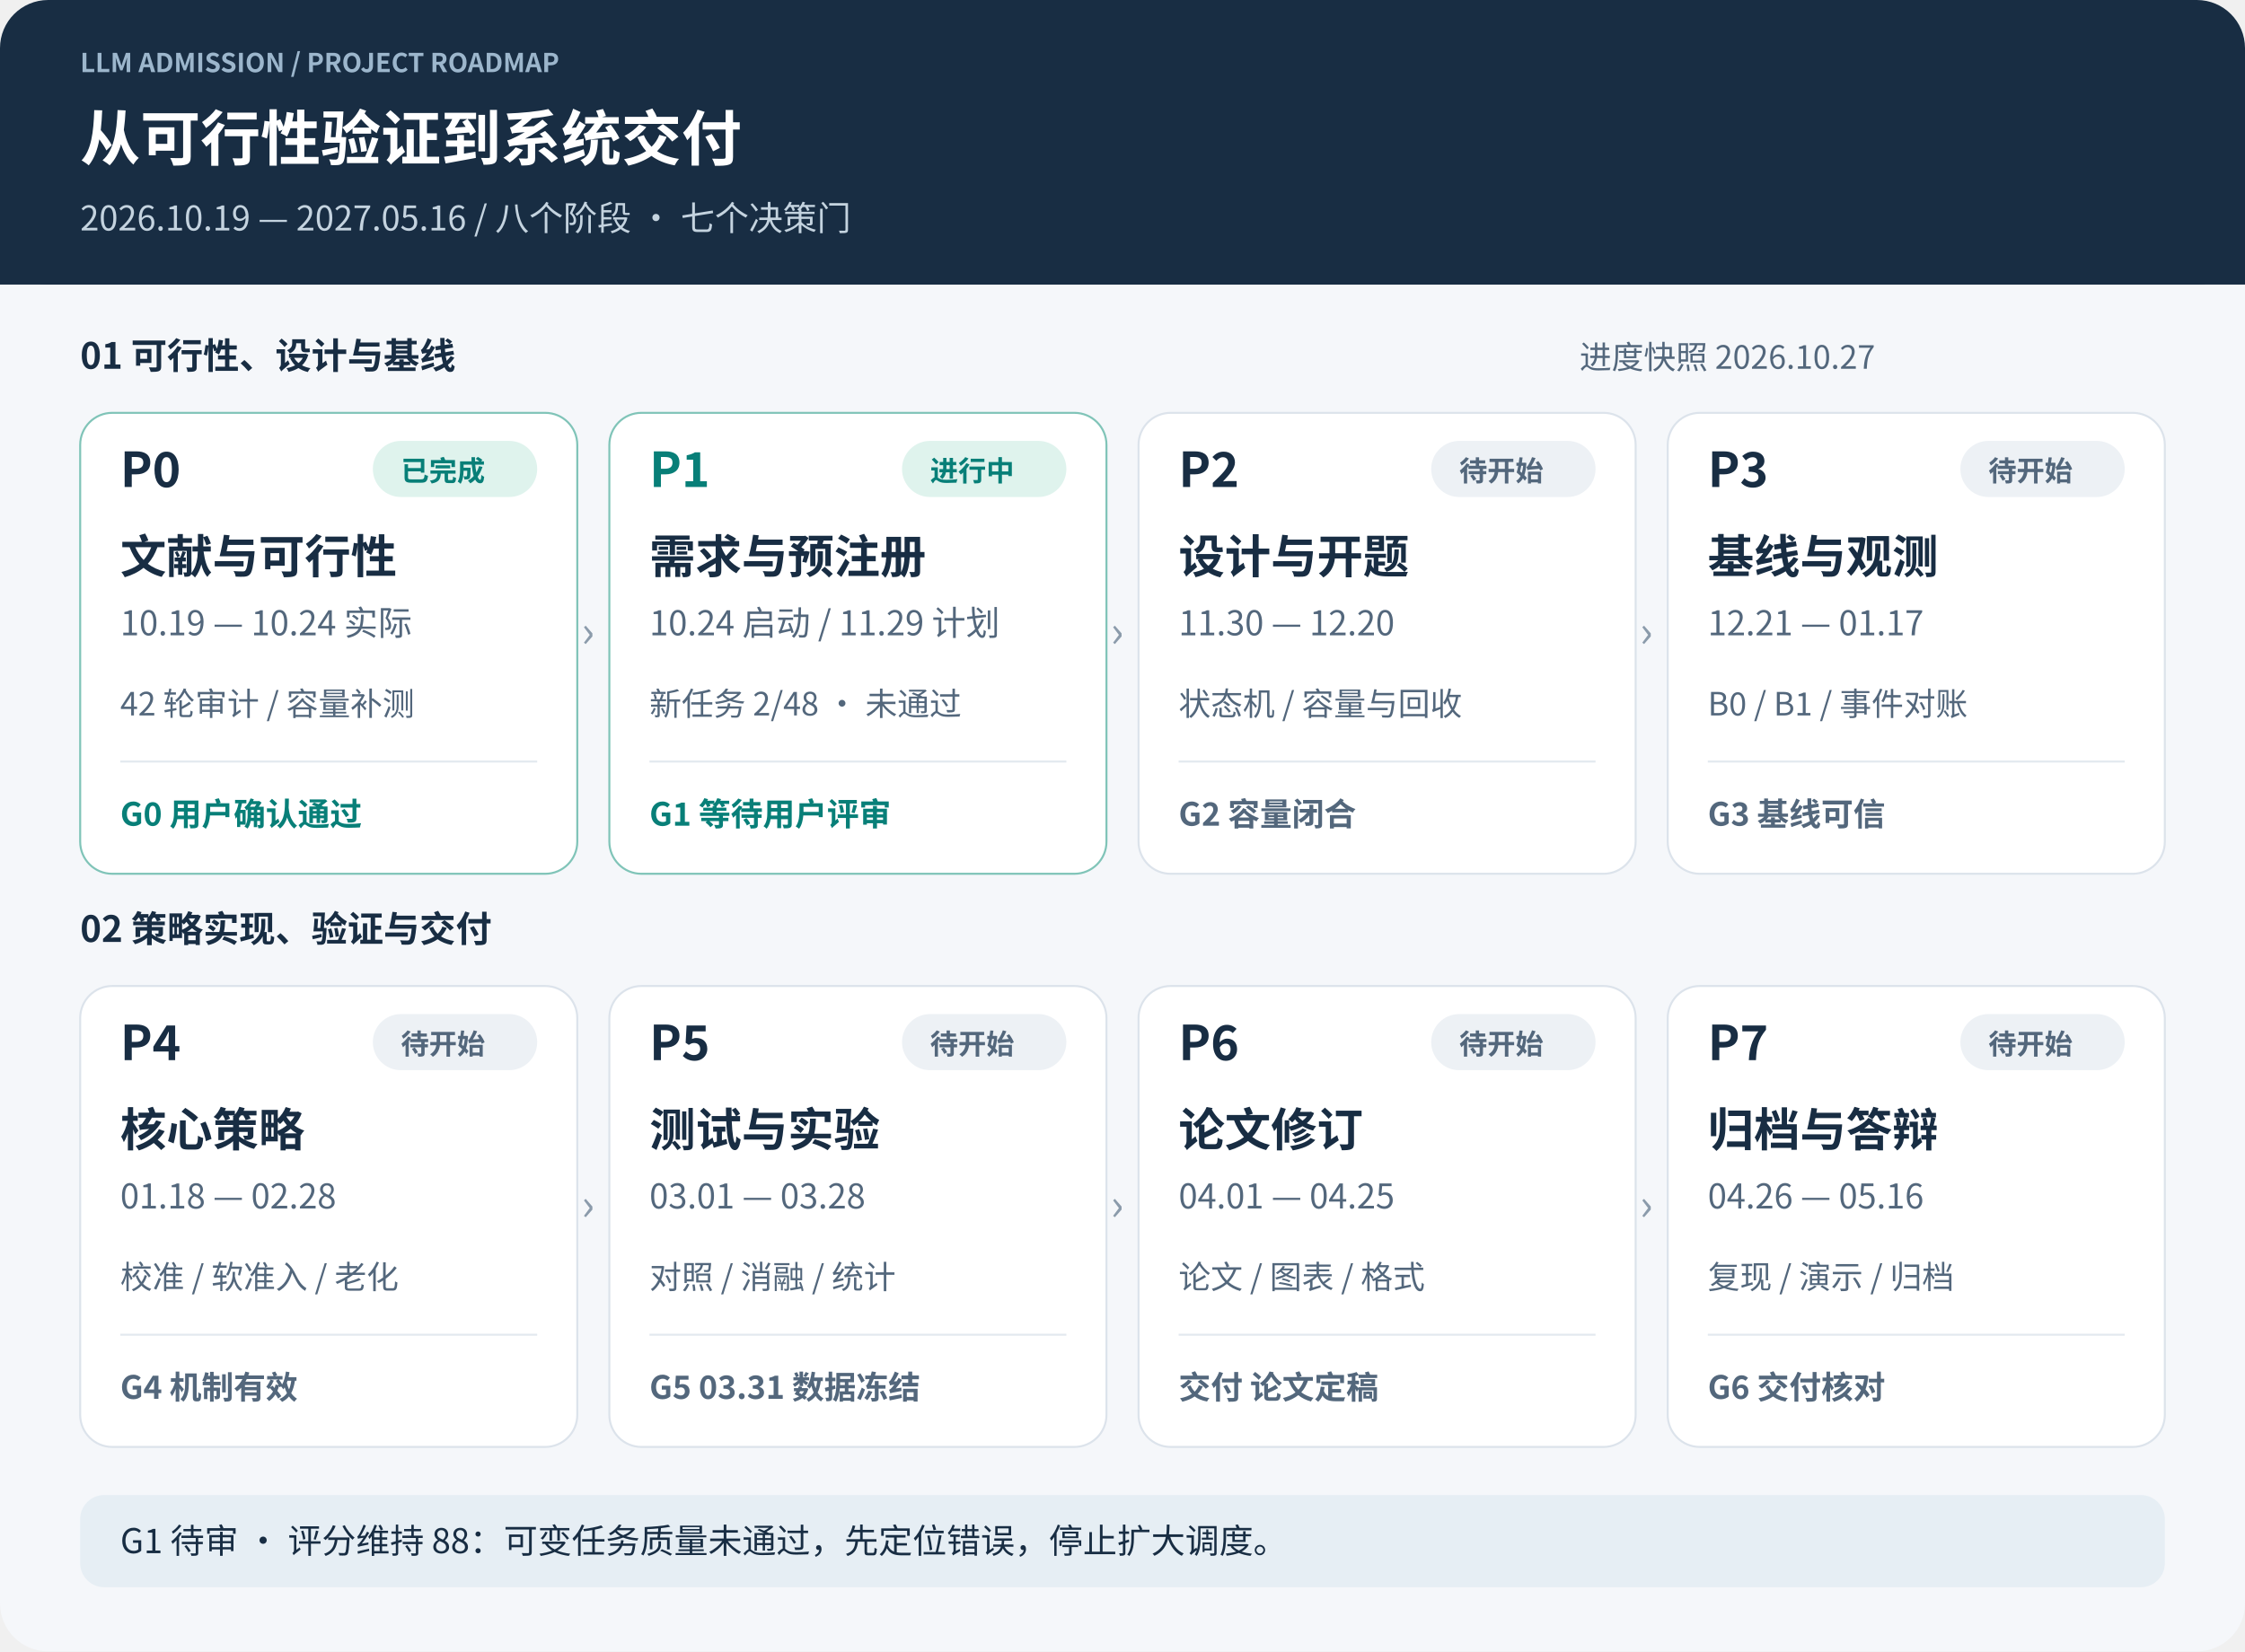
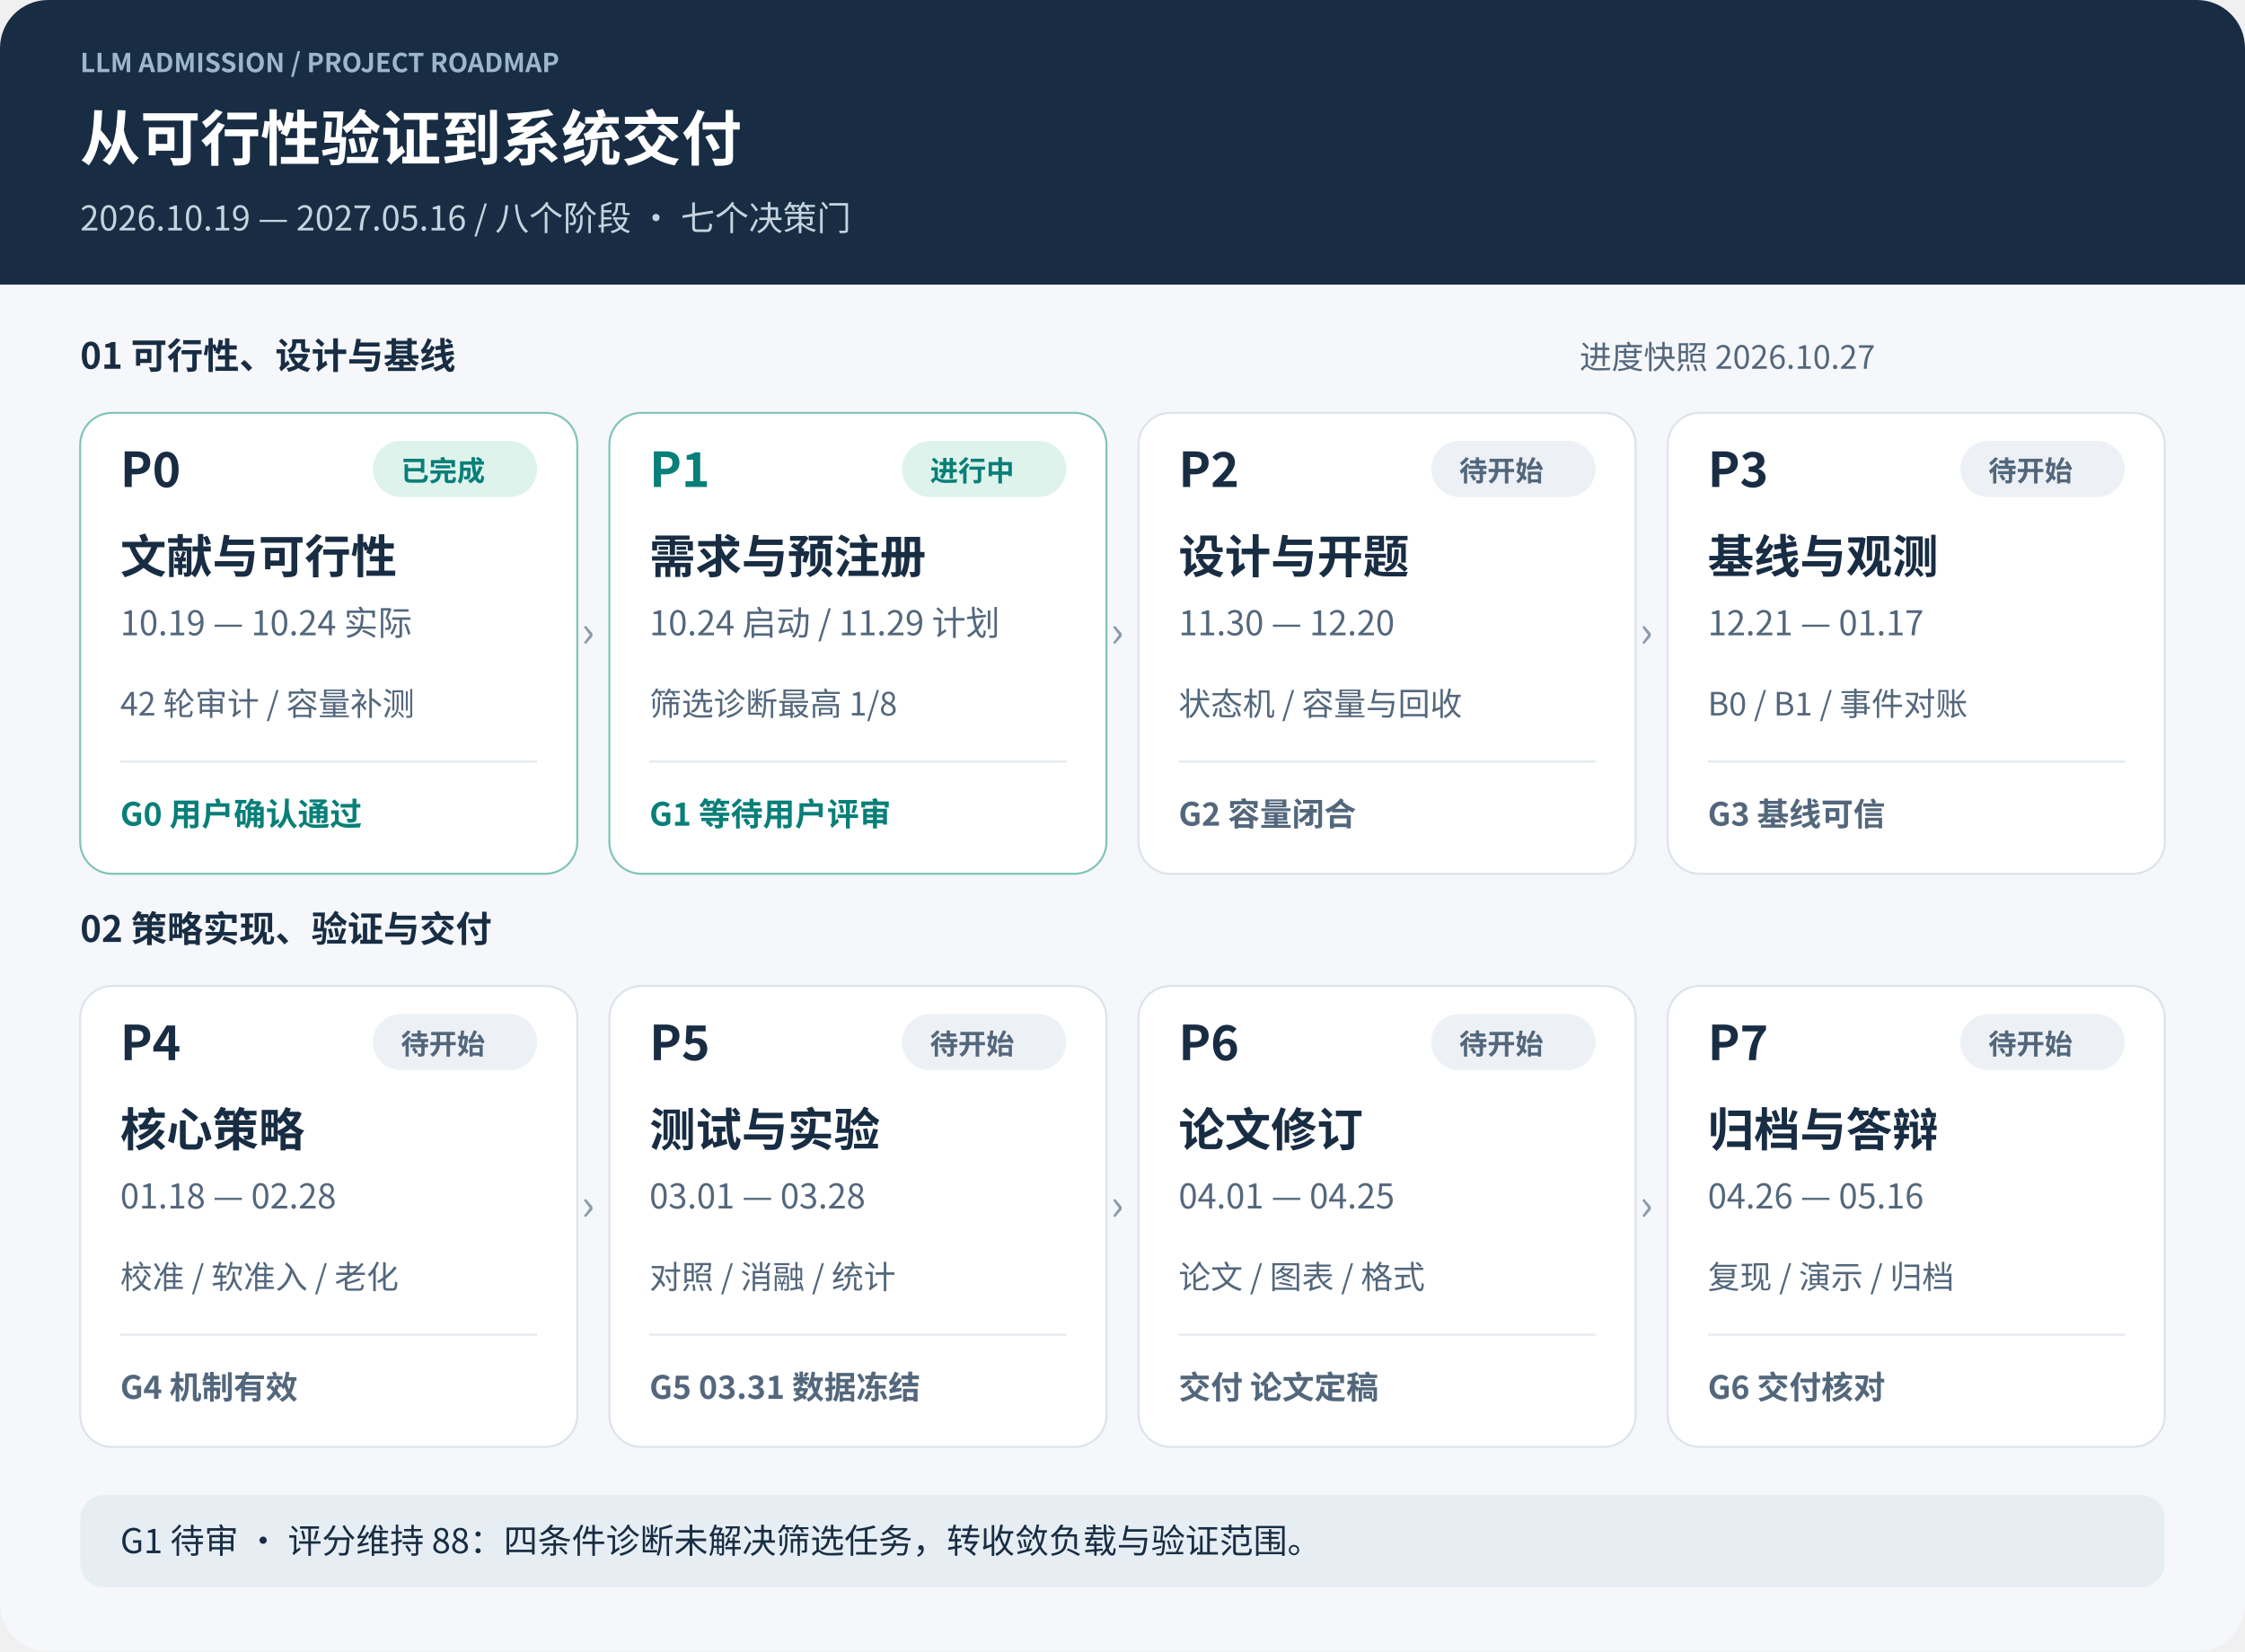
<svg xmlns="http://www.w3.org/2000/svg" width="1120" height="824" viewBox="0 0 1120 824" role="img" aria-labelledby="title desc">
  <g font-family="Segoe UI, PingFang SC, Microsoft YaHei, Noto Sans CJK SC, sans-serif">
    <rect x="0" y="0" width="1120" height="824" rx="24" fill="#f5f7fa" stroke="none" />
    <rect x="0" y="0" width="1120" height="142" rx="24" fill="#182d43" stroke="none" />
    <rect x="0" y="80" width="1120" height="62" rx="0" fill="#182d43" stroke="none" />
    <text x="40" y="36" font-size="13" fill="#9cb6cc" font-weight="600">LLM ADMISSION / PROJECT ROADMAP</text>
    <text x="40" y="80" font-size="30" fill="#ffffff" font-weight="700">从可行性验证到系统交付</text>
    <text x="40" y="115" font-size="17" fill="#c4d3df" font-weight="400">2026.10.19 — 2027.05.16  /  八个阶段 · 七个决策门</text>
    <text x="40" y="184" font-size="18" fill="#182d43" font-weight="600">01  可行性、设计与基线</text>
    <text x="788" y="184" font-size="16" fill="#53677c" font-weight="400">进度快照  2026.10.27</text>
    <rect x="40" y="206" width="248" height="230" rx="16" fill="#ffffff" stroke="#80c4b8" />
    <text x="60" y="243" font-size="24" fill="#182d43" font-weight="700">P0</text>
    <rect x="186" y="220" width="82" height="28" rx="14" fill="#dff3ed" stroke="none" />
    <text x="200" y="240" font-size="14" fill="#087f78" font-weight="600">已完成</text>
    <text x="60" y="286" font-size="23" fill="#182d43" font-weight="600">文献与可行性</text>
    <text x="60" y="317" font-size="17" fill="#53677c" font-weight="400">10.19 — 10.24 实际</text>
    <text x="60" y="357" font-size="16" fill="#53677c" font-weight="400">42 轮审计 / 容量补测</text>
    <path d="M60 380h208" stroke="#e3e9ef" />
    <text x="60" y="412" font-size="16" fill="#087f78" font-weight="600">G0  用户确认通过</text>
    <text x="290" y="323" font-size="22" fill="#8b9bab" font-weight="400">›</text>
    <rect x="304" y="206" width="248" height="230" rx="16" fill="#ffffff" stroke="#80c4b8" />
    <text x="324" y="243" font-size="24" fill="#087f78" font-weight="700">P1</text>
    <rect x="450" y="220" width="82" height="28" rx="14" fill="#dff3ed" stroke="none" />
    <text x="464" y="240" font-size="14" fill="#087f78" font-weight="600">进行中</text>
    <text x="324" y="286" font-size="23" fill="#182d43" font-weight="600">需求与预注册</text>
    <text x="324" y="317" font-size="17" fill="#53677c" font-weight="400">10.24 启动 / 11.29 计划</text>
-     <text x="324" y="357" font-size="16" fill="#53677c" font-weight="400">新任务 2/48 · 未通过</text>
+     <text x="324" y="357" font-size="16" fill="#53677c" font-weight="400">筛选诊断最高 1/8</text>
    <path d="M324 380h208" stroke="#e3e9ef" />
    <text x="324" y="412" font-size="16" fill="#087f78" font-weight="600">G1  等待用户评审</text>
    <text x="554" y="323" font-size="22" fill="#8b9bab" font-weight="400">›</text>
    <rect x="568" y="206" width="248" height="230" rx="16" fill="#ffffff" stroke="#dce3eb" />
    <text x="588" y="243" font-size="24" fill="#182d43" font-weight="700">P2</text>
    <rect x="714" y="220" width="82" height="28" rx="14" fill="#edf1f5" stroke="none" />
    <text x="728" y="240" font-size="14" fill="#53677c" font-weight="600">待开始</text>
    <text x="588" y="286" font-size="23" fill="#182d43" font-weight="600">设计与开题</text>
    <text x="588" y="317" font-size="17" fill="#53677c" font-weight="400">11.30 — 12.20</text>
    <text x="588" y="357" font-size="16" fill="#53677c" font-weight="400">状态机 / 容量与回收</text>
    <path d="M588 380h208" stroke="#e3e9ef" />
    <text x="588" y="412" font-size="16" fill="#53677c" font-weight="600">G2  容量闭合</text>
    <text x="818" y="323" font-size="22" fill="#8b9bab" font-weight="400">›</text>
    <rect x="832" y="206" width="248" height="230" rx="16" fill="#ffffff" stroke="#dce3eb" />
    <text x="852" y="243" font-size="24" fill="#182d43" font-weight="700">P3</text>
    <rect x="978" y="220" width="82" height="28" rx="14" fill="#edf1f5" stroke="none" />
    <text x="992" y="240" font-size="14" fill="#53677c" font-weight="600">待开始</text>
    <text x="852" y="286" font-size="23" fill="#182d43" font-weight="600">基线与观测</text>
    <text x="852" y="317" font-size="17" fill="#53677c" font-weight="400">12.21 — 01.17</text>
    <text x="852" y="357" font-size="16" fill="#53677c" font-weight="400">B0 / B1 / 事件对账</text>
    <path d="M852 380h208" stroke="#e3e9ef" />
    <text x="852" y="412" font-size="16" fill="#53677c" font-weight="600">G3  基线可信</text>
    <rect x="40" y="492" width="248" height="230" rx="16" fill="#ffffff" stroke="#dce3eb" />
    <text x="60" y="529" font-size="24" fill="#182d43" font-weight="700">P4</text>
    <rect x="186" y="506" width="82" height="28" rx="14" fill="#edf1f5" stroke="none" />
    <text x="200" y="526" font-size="14" fill="#53677c" font-weight="600">待开始</text>
    <text x="60" y="572" font-size="23" fill="#182d43" font-weight="600">核心策略</text>
    <text x="60" y="603" font-size="17" fill="#53677c" font-weight="400">01.18 — 02.28</text>
    <text x="60" y="643" font-size="16" fill="#53677c" font-weight="400">校准 / 软准入 / 老化</text>
    <path d="M60 666h208" stroke="#e3e9ef" />
    <text x="60" y="698" font-size="16" fill="#53677c" font-weight="600">G4  机制有效</text>
    <text x="290" y="609" font-size="22" fill="#8b9bab" font-weight="400">›</text>
    <rect x="304" y="492" width="248" height="230" rx="16" fill="#ffffff" stroke="#dce3eb" />
    <text x="324" y="529" font-size="24" fill="#182d43" font-weight="700">P5</text>
    <rect x="450" y="506" width="82" height="28" rx="14" fill="#edf1f5" stroke="none" />
    <text x="464" y="526" font-size="14" fill="#53677c" font-weight="600">待开始</text>
    <text x="324" y="572" font-size="23" fill="#182d43" font-weight="600">测试与实验</text>
    <text x="324" y="603" font-size="17" fill="#53677c" font-weight="400">03.01 — 03.28</text>
    <text x="324" y="643" font-size="16" fill="#53677c" font-weight="400">对照 / 消融 / 统计</text>
    <path d="M324 666h208" stroke="#e3e9ef" />
    <text x="324" y="698" font-size="16" fill="#53677c" font-weight="600">G5  03.31 数据冻结</text>
    <text x="554" y="609" font-size="22" fill="#8b9bab" font-weight="400">›</text>
    <rect x="568" y="492" width="248" height="230" rx="16" fill="#ffffff" stroke="#dce3eb" />
    <text x="588" y="529" font-size="24" fill="#182d43" font-weight="700">P6</text>
    <rect x="714" y="506" width="82" height="28" rx="14" fill="#edf1f5" stroke="none" />
    <text x="728" y="526" font-size="14" fill="#53677c" font-weight="600">待开始</text>
    <text x="588" y="572" font-size="23" fill="#182d43" font-weight="600">论文修订</text>
    <text x="588" y="603" font-size="17" fill="#53677c" font-weight="400">04.01 — 04.25</text>
    <text x="588" y="643" font-size="16" fill="#53677c" font-weight="400">论文 / 图表 / 格式</text>
    <path d="M588 666h208" stroke="#e3e9ef" />
    <text x="588" y="698" font-size="16" fill="#53677c" font-weight="600">交付  论文定稿</text>
    <text x="818" y="609" font-size="22" fill="#8b9bab" font-weight="400">›</text>
    <rect x="832" y="492" width="248" height="230" rx="16" fill="#ffffff" stroke="#dce3eb" />
    <text x="852" y="529" font-size="24" fill="#182d43" font-weight="700">P7</text>
    <rect x="978" y="506" width="82" height="28" rx="14" fill="#edf1f5" stroke="none" />
    <text x="992" y="526" font-size="14" fill="#53677c" font-weight="600">待开始</text>
    <text x="852" y="572" font-size="23" fill="#182d43" font-weight="600">归档与答辩</text>
    <text x="852" y="603" font-size="17" fill="#53677c" font-weight="400">04.26 — 05.16</text>
    <text x="852" y="643" font-size="16" fill="#53677c" font-weight="400">复现 / 演示 / 归档</text>
    <path d="M852 666h208" stroke="#e3e9ef" />
    <text x="852" y="698" font-size="16" fill="#53677c" font-weight="600">G6  交付核对</text>
    <text x="40" y="470" font-size="18" fill="#182d43" font-weight="600">02  策略实现、验证与交付</text>
    <rect x="40" y="746" width="1040" height="46" rx="12" fill="#e6eeF4" stroke="none" />
-     <text x="60" y="775" font-size="17" fill="#182d43" font-weight="400">G1 待审 · 评分维持 88：可变任务质量未通过，先定位错误，停止扩大调度。</text>
+     <text x="60" y="775" font-size="17" fill="#182d43" font-weight="400">G1 待审 · 评分维持 88：四条件诊断未解决筛选任务，转收敛负载与验证范围。</text>
  </g>
</svg>
